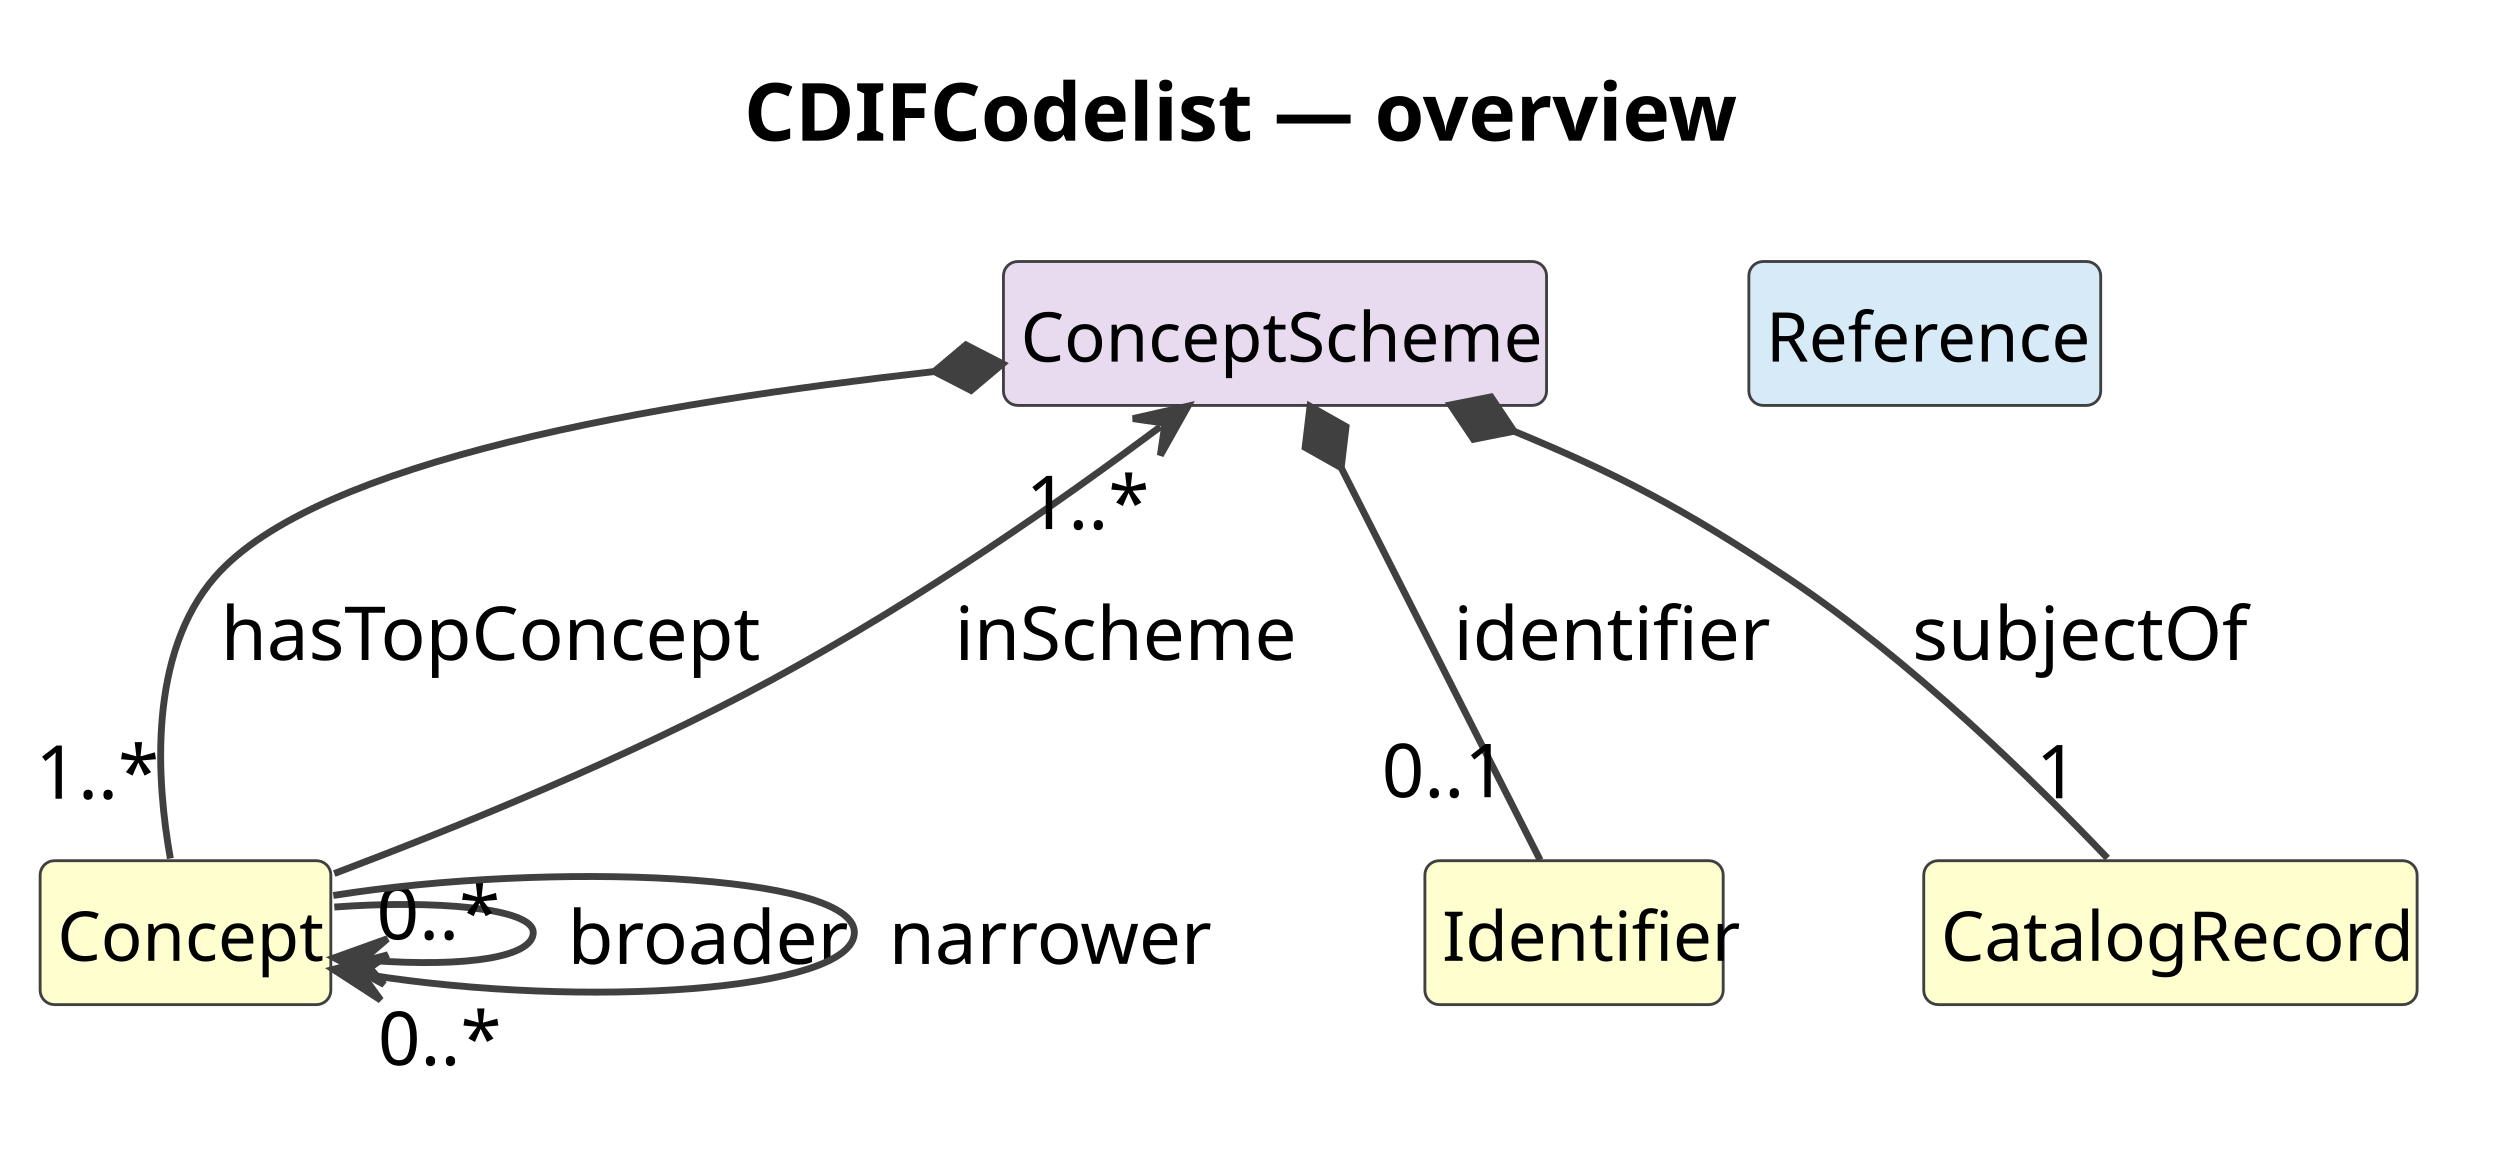
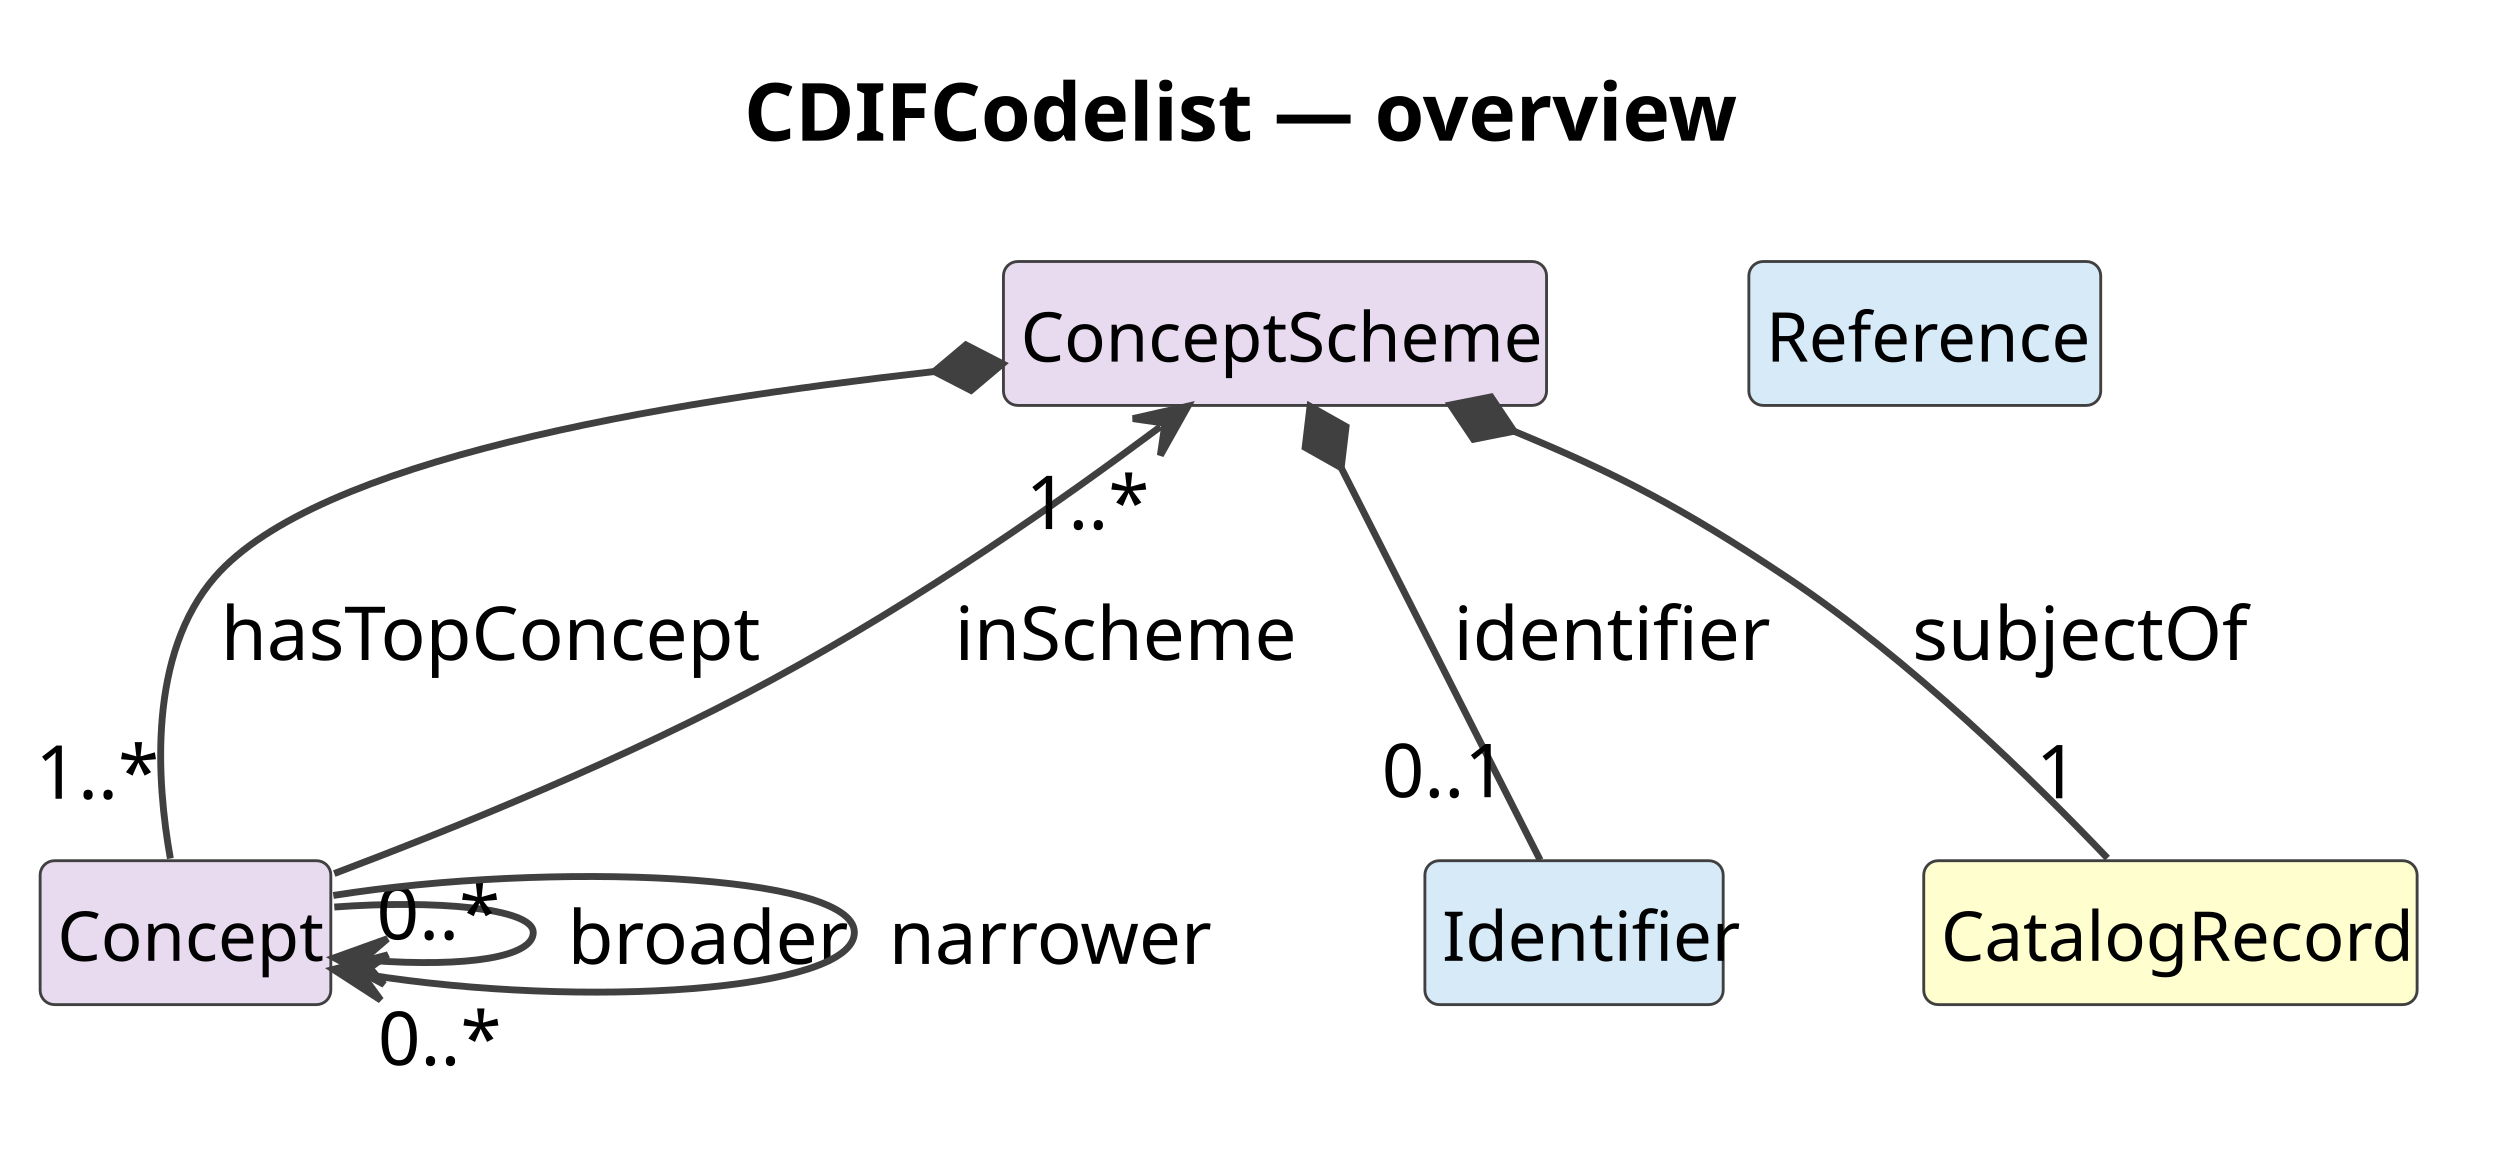
<svg xmlns="http://www.w3.org/2000/svg" contentStyleType="text/css" data-diagram-type="CLASS" height="202px" preserveAspectRatio="none" style="width:436px;height:202px;background:#FFFFFF;" version="1.1" viewBox="0 0 436 202" width="436px" zoomAndPan="magnify">
  <defs />
  <g>
    <g class="title" data-source-line="1">
      <text fill="#000000" font-family="sans-serif" font-size="14" font-weight="700" lengthAdjust="spacing" textLength="170.03" x="129.757" y="24.533">CDIFCodelist — overview</text>
    </g>
    <g class="entity" data-qualified-name="ConceptScheme" data-source-line="12" id="ent0002">
      <rect fill="#E8DAEF" height="25.094" rx="2.5" ry="2.5" style="stroke:#404040;stroke-width:0.5;" width="94.717" x="175" y="45.609" />
      <text fill="#000000" font-family="sans-serif" font-size="12" lengthAdjust="spacing" textLength="88.717" x="178" y="63.066">ConceptScheme</text>
    </g>
    <g class="entity" data-qualified-name="Concept" data-source-line="13" id="ent0003">
-       <rect fill="#FEFECE" height="25.094" rx="2.5" ry="2.5" style="stroke:#404040;stroke-width:0.5;" width="50.695" x="7" y="150.109" />
+       <rect fill="#E8DAEF" height="25.094" rx="2.5" ry="2.5" style="stroke:#404040;stroke-width:0.5;" width="50.695" x="7" y="150.109" />
      <text fill="#000000" font-family="sans-serif" font-size="12" lengthAdjust="spacing" textLength="44.695" x="10" y="167.566">Concept</text>
    </g>
    <g class="entity" data-qualified-name="Identifier" data-source-line="14" id="ent0004">
-       <rect fill="#FEFECE" height="25.094" rx="2.5" ry="2.5" style="stroke:#404040;stroke-width:0.5;" width="52.025" x="248.5" y="150.109" />
+       <rect fill="#D6EAF8" height="25.094" rx="2.5" ry="2.5" style="stroke:#404040;stroke-width:0.5;" width="52.025" x="248.5" y="150.109" />
      <text fill="#000000" font-family="sans-serif" font-size="12" lengthAdjust="spacing" textLength="46.025" x="251.5" y="167.566">Identifier</text>
    </g>
    <g class="entity" data-qualified-name="CatalogRecord" data-source-line="15" id="ent0005">
      <rect fill="#FEFECE" height="25.094" rx="2.5" ry="2.5" style="stroke:#404040;stroke-width:0.5;" width="86.045" x="335.5" y="150.109" />
      <text fill="#000000" font-family="sans-serif" font-size="12" lengthAdjust="spacing" textLength="80.045" x="338.5" y="167.566">CatalogRecord</text>
    </g>
    <g class="entity" data-qualified-name="Reference" data-source-line="16" id="ent0006">
      <rect fill="#D6EAF8" height="25.094" rx="2.5" ry="2.5" style="stroke:#404040;stroke-width:0.5;" width="61.365" x="305" y="45.609" />
      <text fill="#000000" font-family="sans-serif" font-size="12" lengthAdjust="spacing" textLength="55.365" x="308" y="63.066">Reference</text>
    </g>
    <g class="link" data-entity-1="ent0002" data-entity-2="ent0005" data-link-type="composition" data-source-line="17" id="lnk7">
      <path codeLine="17" d="M264.048,75.209 C281.828,82.569 293.19,88.419 311.5,100.609 C333.24,115.089 354.95,136.439 367.54,149.659" fill="none" id="ConceptScheme-backto-CatalogRecord" style="stroke:#404040;stroke-width:1.2;" />
      <polygon fill="#404040" points="252.96,70.619,256.974,76.61,264.048,75.209,260.034,69.218,252.96,70.619" style="stroke:#404040;stroke-width:1.2;" />
      <text fill="#000000" font-family="sans-serif" font-size="13" lengthAdjust="spacing" textLength="54.914" x="333.5" y="115.105">subjectOf</text>
      <text fill="#000000" font-family="sans-serif" font-size="13" lengthAdjust="spacing" textLength="7.23" x="355.062" y="139.216">1</text>
    </g>
    <g class="link" data-entity-1="ent0002" data-entity-2="ent0004" data-link-type="composition" data-source-line="18" id="lnk8">
      <path codeLine="18" d="M233.899,81.571 C243.929,101.341 258.62,130.309 268.6,149.989" fill="none" id="ConceptScheme-backto-Identifier" style="stroke:#404040;stroke-width:1.2;" />
      <polygon fill="#404040" points="228.47,70.869,227.617,78.03,233.899,81.571,234.752,74.41,228.47,70.869" style="stroke:#404040;stroke-width:1.2;" />
      <text fill="#000000" font-family="sans-serif" font-size="13" lengthAdjust="spacing" textLength="49.137" x="253.5" y="115.105">identifier</text>
      <text fill="#000000" font-family="sans-serif" font-size="13" lengthAdjust="spacing" textLength="21.684" x="240.971" y="139.032">0..1</text>
    </g>
    <g class="link" data-entity-1="ent0002" data-entity-2="ent0003" data-link-type="composition" data-source-line="19" id="lnk9">
      <path codeLine="19" d="M162.935,64.794 C114.236,70.284 55.22,80.249 37.5,100.609 C25.78,114.079 27.29,136.139 29.71,149.719" fill="none" id="ConceptScheme-backto-Concept" style="stroke:#404040;stroke-width:1.2;" />
      <polygon fill="#404040" points="174.86,63.449,168.45,60.147,162.935,64.794,169.346,68.096,174.86,63.449" style="stroke:#404040;stroke-width:1.2;" />
      <text fill="#000000" font-family="sans-serif" font-size="13" lengthAdjust="spacing" textLength="91.781" x="38.5" y="115.105">hasTopConcept</text>
      <text fill="#000000" font-family="sans-serif" font-size="13" lengthAdjust="spacing" textLength="19.513" x="6.18" y="139.299">1..*</text>
    </g>
    <g class="link" data-entity-1="ent0003" data-entity-2="ent0002" data-link-type="dependency" data-source-line="20" id="lnk10">
      <path codeLine="20" d="M58.29,152.349 C79.31,144.419 109.5,132.169 134.5,118.609 C161.25,104.109 185.27,87.176 202.38,74.416" fill="none" id="Concept-to-ConceptScheme" style="stroke:#404040;stroke-width:1.2;" />
      <polygon fill="#404040" points="207.19,70.829,197.584,73.003,203.182,73.819,202.367,79.416,207.19,70.829" style="stroke:#404040;stroke-width:1.2;" />
      <text fill="#000000" font-family="sans-serif" font-size="13" lengthAdjust="spacing" textLength="57.808" x="166.5" y="115.105">inScheme</text>
      <text fill="#000000" font-family="sans-serif" font-size="13" lengthAdjust="spacing" textLength="19.513" x="178.883" y="92.273">1..*</text>
    </g>
    <g class="link" data-entity-1="ent0003" data-entity-2="ent0003" data-link-type="dependency" data-source-line="21" id="lnk11">
      <path codeLine="21" d="M58.3,158.189 C75.84,156.899 93,158.369 93,162.609 C93,166.849 81.824,168.769 64.284,167.48" fill="none" id="Concept-to-Concept" style="stroke:#404040;stroke-width:1.2;" />
      <polygon fill="#404040" points="58.3,167.039,66.982,171.689,63.286,167.406,67.569,163.71,58.3,167.039" style="stroke:#404040;stroke-width:1.2;" />
      <text fill="#000000" font-family="sans-serif" font-size="13" lengthAdjust="spacing" textLength="44.808" x="99" y="168.105">broader</text>
      <text fill="#000000" font-family="sans-serif" font-size="13" lengthAdjust="spacing" textLength="19.513" x="65.665" y="163.825">0..*</text>
    </g>
    <g class="link" data-entity-1="ent0003" data-entity-2="ent0003" data-link-type="dependency" data-source-line="22" id="lnk12">
      <path codeLine="22" d="M58.13,156.169 C96.02,150.179 149,152.329 149,162.609 C149,172.899 101.946,175.986 64.056,169.996" fill="none" id="Concept-to-Concept-1" style="stroke:#404040;stroke-width:1.2;" />
      <polygon fill="#404040" points="58.13,169.059,66.395,174.416,63.069,169.84,67.644,166.514,58.13,169.059" style="stroke:#404040;stroke-width:1.2;" />
      <text fill="#000000" font-family="sans-serif" font-size="13" lengthAdjust="spacing" textLength="51.295" x="155" y="168.105">narrower</text>
      <text fill="#000000" font-family="sans-serif" font-size="13" lengthAdjust="spacing" textLength="19.513" x="65.904" y="185.744">0..*</text>
    </g>
  </g>
</svg>
